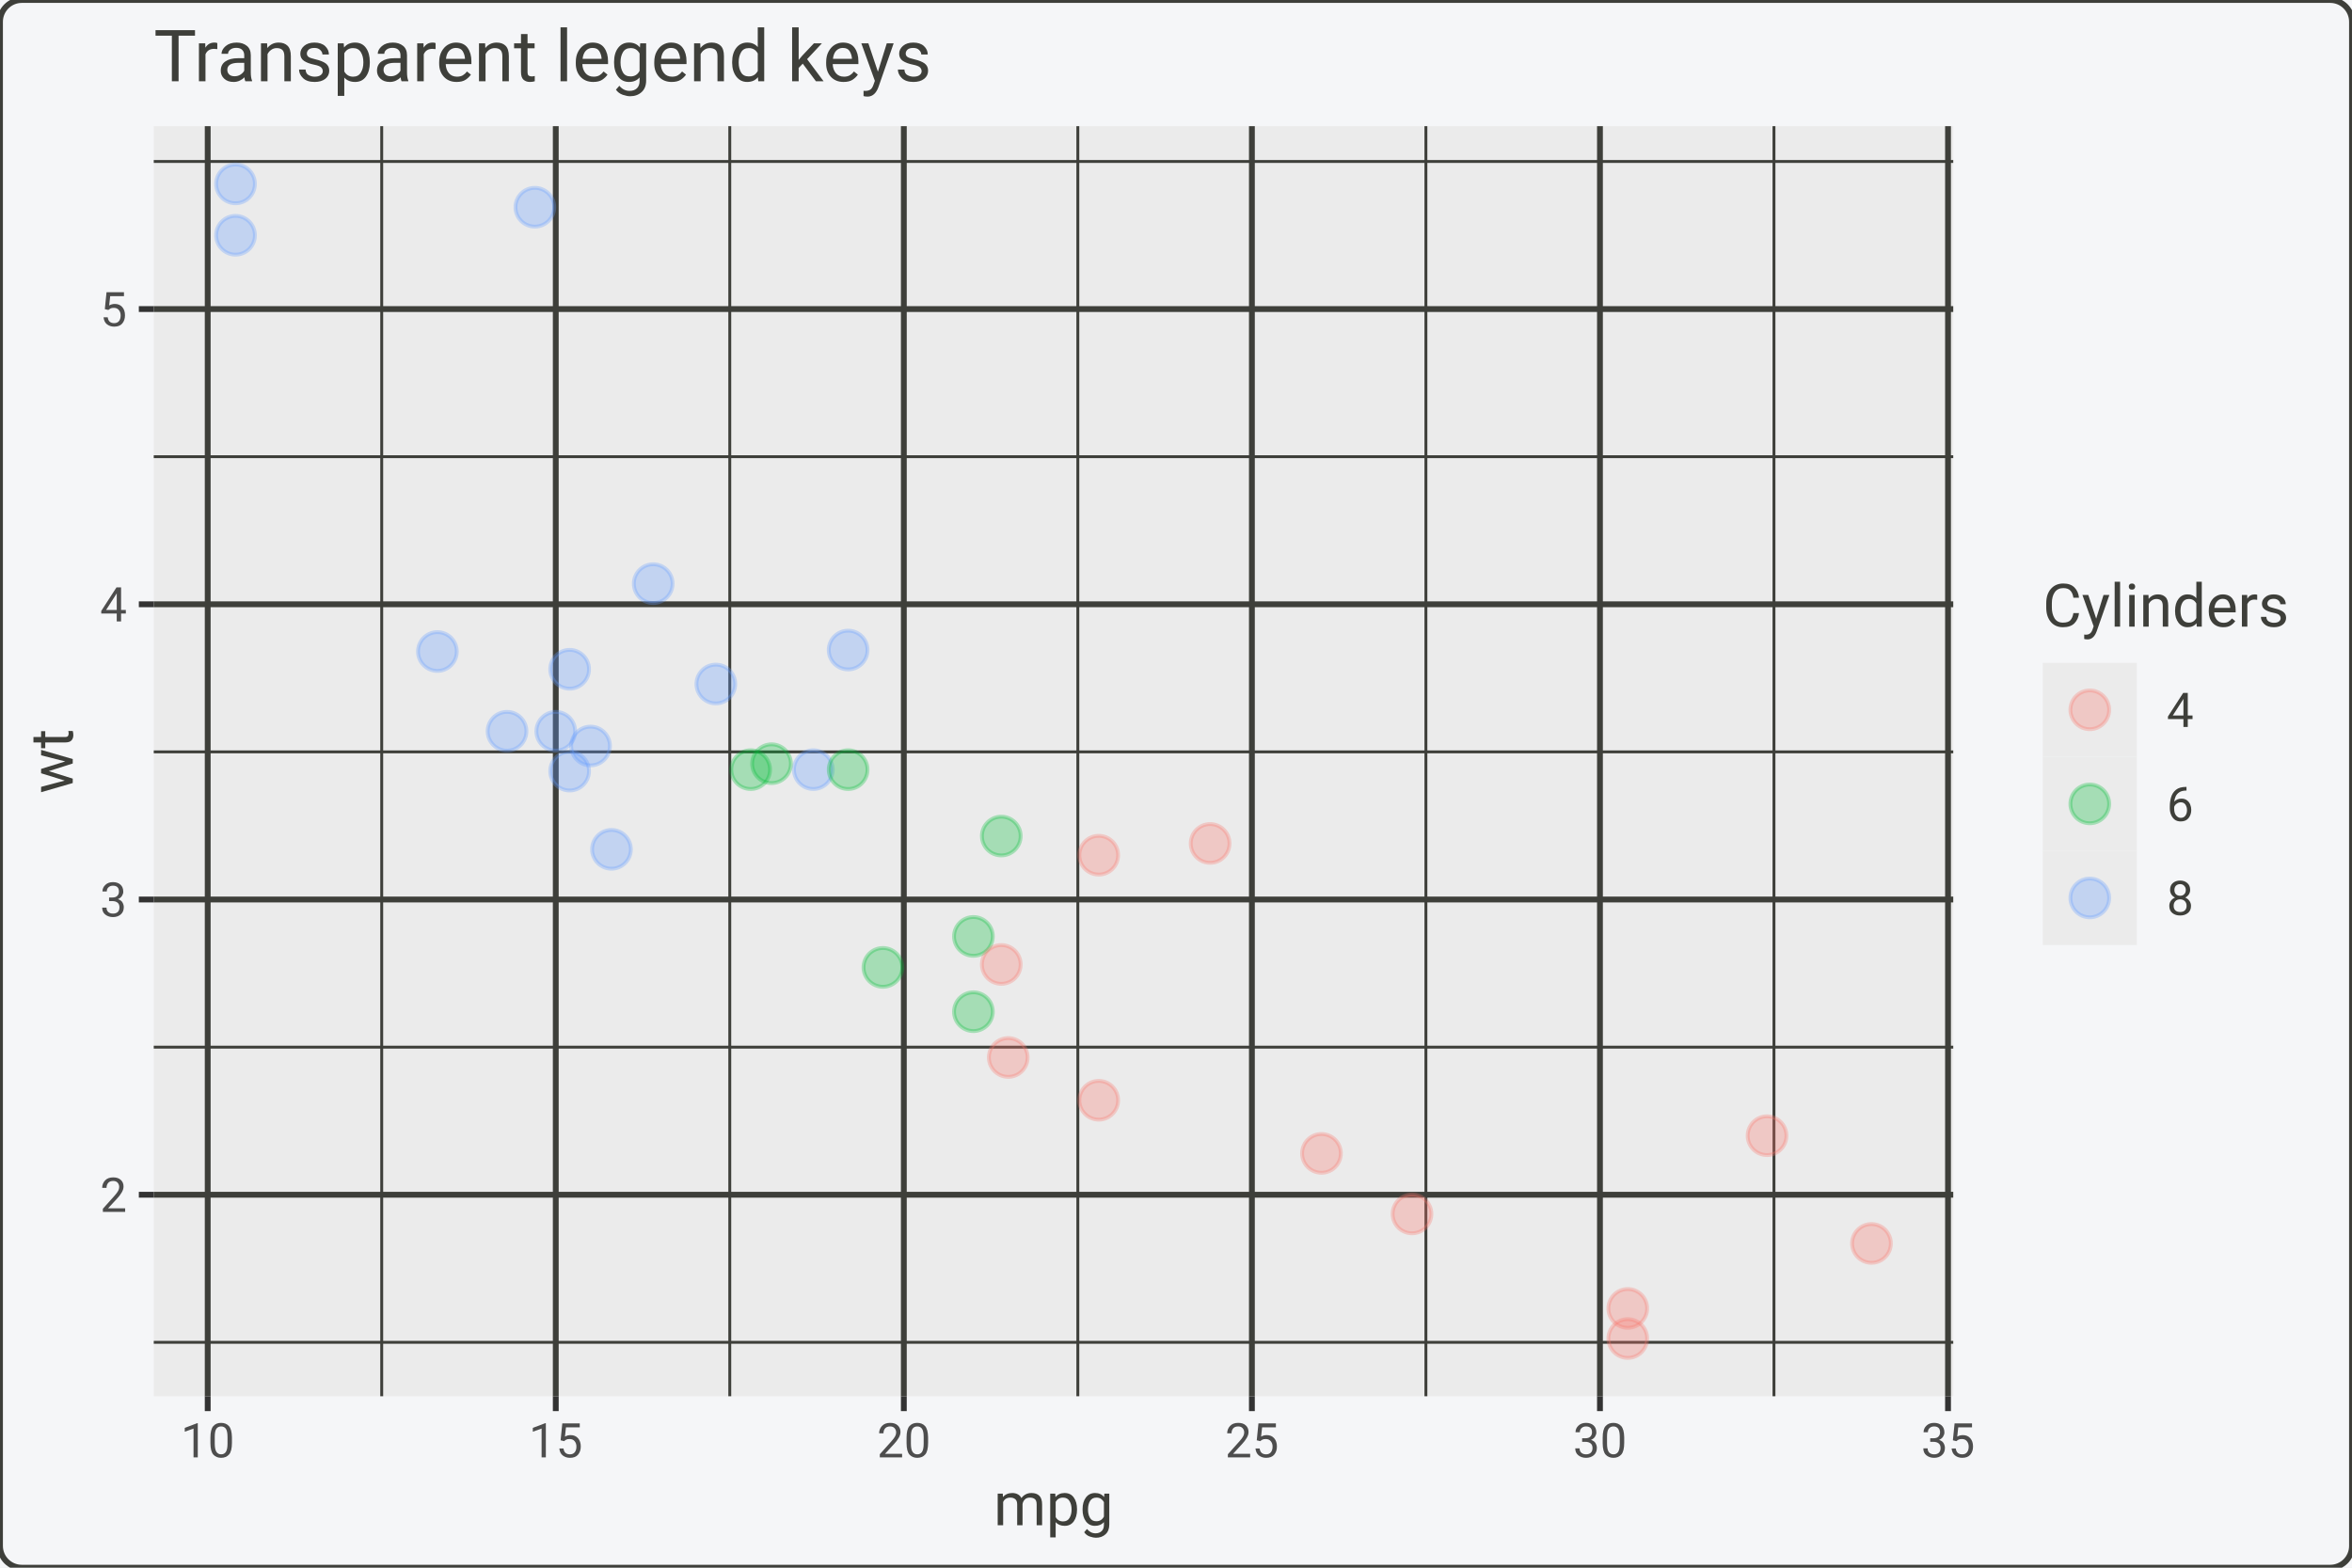
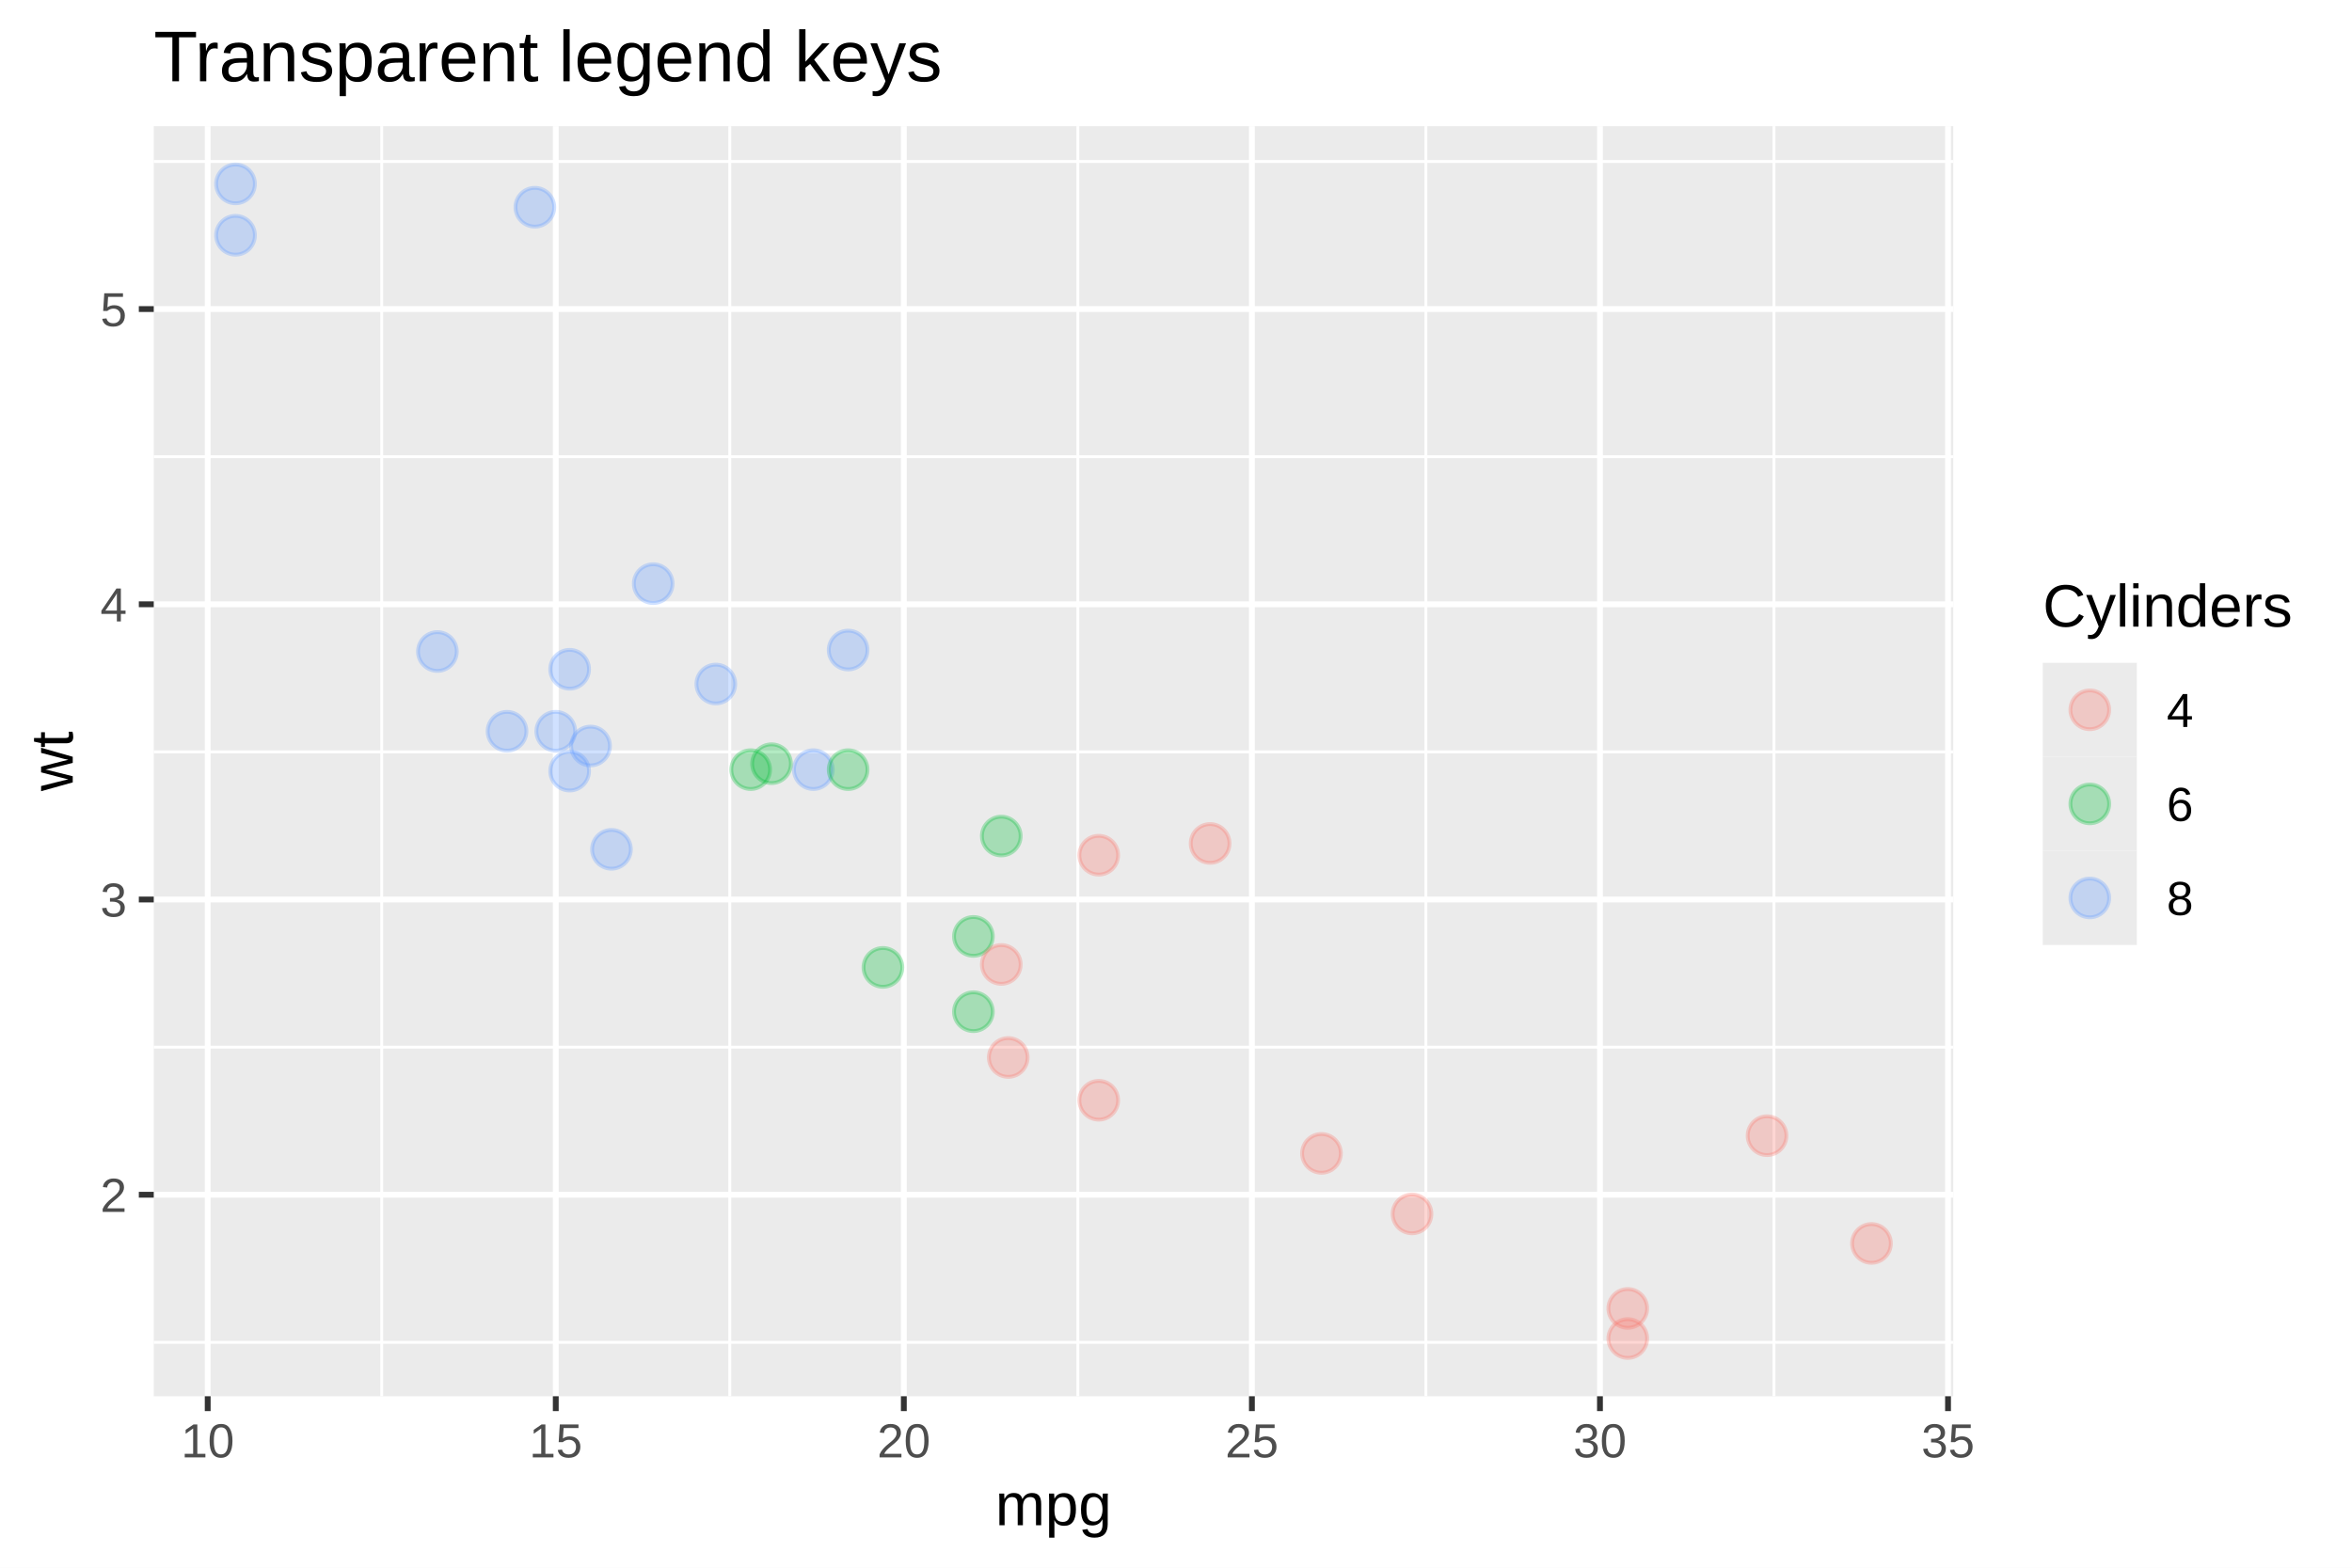
<svg xmlns="http://www.w3.org/2000/svg" width="432.00pt" height="288.00pt" viewBox="0 0 432.00 288.00">
  <g class="svglite">
    <defs>
      <style type="text/css">
-     /* theme-aware-processed */
-     .svglite line, .svglite polyline, .svglite polygon, .svglite path, .svglite circle {
+     .svglite line, .svglite polyline, .svglite polygon, .svglite path, .svglite rect, .svglite circle {
      fill: none;
-       stroke: #3E3F3A;
-       stroke-linecap: round;
-       stroke-linejoin: round;
-       stroke-miterlimit: 10.00;
-     }
-     .svglite &gt; g &gt; rect {
-       fill: none;
-       stroke: #3E3F3A;
+       stroke: #000000;
      stroke-linecap: round;
      stroke-linejoin: round;
      stroke-miterlimit: 10.00;
    }
    .svglite text {
      white-space: pre;
-       fill: #3E3F3A;
    }
    .svglite g.glyphgroup path {
      fill: inherit;
      stroke: none;
    }
  </style>
    </defs>
-     <rect class="svg-bg" width="100%" height="100%" style="stroke: none; fill: #F5F6F8;" />
+     <rect width="100%" height="100%" style="stroke: none; fill: none;" />
    <defs>
      <clipPath id="cpMC4wMHw0MzIuMDB8MC4wMHwyODguMDA=">
        <rect x="0.00" y="0.00" width="432.00" height="288.00" />
      </clipPath>
    </defs>
    <g clip-path="url(#cpMC4wMHw0MzIuMDB8MC4wMHwyODguMDA=)">
-       <rect rx="4" x="0" y="0.00" width="432.00" height="288.00" style="stroke-width: 1.07; stroke: #3E3F3A; fill: #F5F6F8;" />
+       <rect x="0" y="0.00" width="432.00" height="288.00" style="stroke-width: 1.07; stroke: #FFFFFF; fill: #FFFFFF;" />
    </g>
    <defs>
      <clipPath id="cpMjguMjR8MzU4Ljc2fDIzLjE4fDI1Ni41MA==">
        <rect x="28.24" y="23.18" width="330.52" height="233.33" />
      </clipPath>
    </defs>
    <g clip-path="url(#cpMjguMjR8MzU4Ljc2fDIzLjE4fDI1Ni41MA==)">
      <rect x="28.24" y="23.18" width="330.52" height="233.33" style="stroke-width: 1.07; stroke: none; fill: #EBEBEB;" />
-       <polyline points="28.24,246.60 358.76,246.60 " style="stroke-width: 0.53; stroke: #3E3F3A; stroke-linecap: butt;" />
-       <polyline points="28.24,192.37 358.76,192.37 " style="stroke-width: 0.53; stroke: #3E3F3A; stroke-linecap: butt;" />
-       <polyline points="28.24,138.13 358.76,138.13 " style="stroke-width: 0.53; stroke: #3E3F3A; stroke-linecap: butt;" />
-       <polyline points="28.24,83.90 358.76,83.90 " style="stroke-width: 0.53; stroke: #3E3F3A; stroke-linecap: butt;" />
-       <polyline points="28.24,29.66 358.76,29.66 " style="stroke-width: 0.53; stroke: #3E3F3A; stroke-linecap: butt;" />
-       <polyline points="70.11,256.50 70.11,23.18 " style="stroke-width: 0.53; stroke: #3E3F3A; stroke-linecap: butt;" />
-       <polyline points="134.04,256.50 134.04,23.18 " style="stroke-width: 0.53; stroke: #3E3F3A; stroke-linecap: butt;" />
-       <polyline points="197.97,256.50 197.97,23.18 " style="stroke-width: 0.53; stroke: #3E3F3A; stroke-linecap: butt;" />
-       <polyline points="261.90,256.50 261.90,23.18 " style="stroke-width: 0.53; stroke: #3E3F3A; stroke-linecap: butt;" />
-       <polyline points="325.83,256.50 325.83,23.18 " style="stroke-width: 0.53; stroke: #3E3F3A; stroke-linecap: butt;" />
-       <polyline points="28.24,219.49 358.76,219.49 " style="stroke-width: 1.07; stroke: #3E3F3A; stroke-linecap: butt;" />
-       <polyline points="28.24,165.25 358.76,165.25 " style="stroke-width: 1.07; stroke: #3E3F3A; stroke-linecap: butt;" />
-       <polyline points="28.24,111.01 358.76,111.01 " style="stroke-width: 1.07; stroke: #3E3F3A; stroke-linecap: butt;" />
-       <polyline points="28.24,56.78 358.76,56.78 " style="stroke-width: 1.07; stroke: #3E3F3A; stroke-linecap: butt;" />
-       <polyline points="38.15,256.50 38.15,23.18 " style="stroke-width: 1.07; stroke: #3E3F3A; stroke-linecap: butt;" />
-       <polyline points="102.08,256.50 102.08,23.18 " style="stroke-width: 1.07; stroke: #3E3F3A; stroke-linecap: butt;" />
-       <polyline points="166.01,256.50 166.01,23.18 " style="stroke-width: 1.07; stroke: #3E3F3A; stroke-linecap: butt;" />
-       <polyline points="229.94,256.50 229.94,23.18 " style="stroke-width: 1.07; stroke: #3E3F3A; stroke-linecap: butt;" />
-       <polyline points="293.87,256.50 293.87,23.18 " style="stroke-width: 1.07; stroke: #3E3F3A; stroke-linecap: butt;" />
-       <polyline points="357.80,256.50 357.80,23.18 " style="stroke-width: 1.07; stroke: #3E3F3A; stroke-linecap: butt;" />
+       <polyline points="28.24,246.60 358.76,246.60 " style="stroke-width: 0.53; stroke: #FFFFFF; stroke-linecap: butt;" />
+       <polyline points="28.24,192.37 358.76,192.37 " style="stroke-width: 0.53; stroke: #FFFFFF; stroke-linecap: butt;" />
+       <polyline points="28.24,138.13 358.76,138.13 " style="stroke-width: 0.53; stroke: #FFFFFF; stroke-linecap: butt;" />
+       <polyline points="28.24,83.90 358.76,83.90 " style="stroke-width: 0.53; stroke: #FFFFFF; stroke-linecap: butt;" />
+       <polyline points="28.24,29.66 358.76,29.66 " style="stroke-width: 0.53; stroke: #FFFFFF; stroke-linecap: butt;" />
+       <polyline points="70.11,256.50 70.11,23.18 " style="stroke-width: 0.53; stroke: #FFFFFF; stroke-linecap: butt;" />
+       <polyline points="134.04,256.50 134.04,23.18 " style="stroke-width: 0.53; stroke: #FFFFFF; stroke-linecap: butt;" />
+       <polyline points="197.97,256.50 197.97,23.18 " style="stroke-width: 0.53; stroke: #FFFFFF; stroke-linecap: butt;" />
+       <polyline points="261.90,256.50 261.90,23.18 " style="stroke-width: 0.53; stroke: #FFFFFF; stroke-linecap: butt;" />
+       <polyline points="325.83,256.50 325.83,23.18 " style="stroke-width: 0.53; stroke: #FFFFFF; stroke-linecap: butt;" />
+       <polyline points="28.24,219.49 358.76,219.49 " style="stroke-width: 1.07; stroke: #FFFFFF; stroke-linecap: butt;" />
+       <polyline points="28.24,165.25 358.76,165.25 " style="stroke-width: 1.07; stroke: #FFFFFF; stroke-linecap: butt;" />
+       <polyline points="28.24,111.01 358.76,111.01 " style="stroke-width: 1.07; stroke: #FFFFFF; stroke-linecap: butt;" />
+       <polyline points="28.24,56.78 358.76,56.78 " style="stroke-width: 1.07; stroke: #FFFFFF; stroke-linecap: butt;" />
+       <polyline points="38.15,256.50 38.15,23.18 " style="stroke-width: 1.07; stroke: #FFFFFF; stroke-linecap: butt;" />
+       <polyline points="102.08,256.50 102.08,23.18 " style="stroke-width: 1.07; stroke: #FFFFFF; stroke-linecap: butt;" />
+       <polyline points="166.01,256.50 166.01,23.18 " style="stroke-width: 1.07; stroke: #FFFFFF; stroke-linecap: butt;" />
+       <polyline points="229.94,256.50 229.94,23.18 " style="stroke-width: 1.07; stroke: #FFFFFF; stroke-linecap: butt;" />
+       <polyline points="293.87,256.50 293.87,23.18 " style="stroke-width: 1.07; stroke: #FFFFFF; stroke-linecap: butt;" />
+       <polyline points="357.80,256.50 357.80,23.18 " style="stroke-width: 1.07; stroke: #FFFFFF; stroke-linecap: butt;" />
      <circle cx="178.79" cy="185.86" r="3.56" style="stroke-width: 0.71; stroke: #00BA38; stroke-opacity: 0.30; fill: #00BA38; fill-opacity: 0.30;" />
      <circle cx="178.79" cy="172.03" r="3.56" style="stroke-width: 0.71; stroke: #00BA38; stroke-opacity: 0.30; fill: #00BA38; fill-opacity: 0.30;" />
      <circle cx="201.81" cy="202.13" r="3.56" style="stroke-width: 0.71; stroke: #F8766D; stroke-opacity: 0.30; fill: #F8766D; fill-opacity: 0.30;" />
      <circle cx="183.91" cy="153.59" r="3.56" style="stroke-width: 0.71; stroke: #00BA38; stroke-opacity: 0.30; fill: #00BA38; fill-opacity: 0.30;" />
      <circle cx="149.39" cy="141.39" r="3.56" style="stroke-width: 0.71; stroke: #619CFF; stroke-opacity: 0.30; fill: #619CFF; fill-opacity: 0.30;" />
      <circle cx="141.71" cy="140.30" r="3.56" style="stroke-width: 0.71; stroke: #00BA38; stroke-opacity: 0.30; fill: #00BA38; fill-opacity: 0.30;" />
      <circle cx="93.13" cy="134.34" r="3.56" style="stroke-width: 0.71; stroke: #619CFF; stroke-opacity: 0.30; fill: #619CFF; fill-opacity: 0.30;" />
      <circle cx="222.27" cy="154.95" r="3.56" style="stroke-width: 0.71; stroke: #F8766D; stroke-opacity: 0.30; fill: #F8766D; fill-opacity: 0.30;" />
      <circle cx="201.81" cy="157.11" r="3.56" style="stroke-width: 0.71; stroke: #F8766D; stroke-opacity: 0.30; fill: #F8766D; fill-opacity: 0.30;" />
      <circle cx="155.78" cy="141.39" r="3.56" style="stroke-width: 0.71; stroke: #00BA38; stroke-opacity: 0.30; fill: #00BA38; fill-opacity: 0.30;" />
      <circle cx="137.88" cy="141.39" r="3.56" style="stroke-width: 0.71; stroke: #00BA38; stroke-opacity: 0.30; fill: #00BA38; fill-opacity: 0.30;" />
      <circle cx="119.98" cy="107.22" r="3.56" style="stroke-width: 0.71; stroke: #619CFF; stroke-opacity: 0.30; fill: #619CFF; fill-opacity: 0.30;" />
      <circle cx="131.48" cy="125.66" r="3.56" style="stroke-width: 0.71; stroke: #619CFF; stroke-opacity: 0.30; fill: #619CFF; fill-opacity: 0.30;" />
      <circle cx="104.63" cy="122.95" r="3.56" style="stroke-width: 0.71; stroke: #619CFF; stroke-opacity: 0.30; fill: #619CFF; fill-opacity: 0.30;" />
      <circle cx="43.26" cy="43.22" r="3.56" style="stroke-width: 0.71; stroke: #619CFF; stroke-opacity: 0.30; fill: #619CFF; fill-opacity: 0.30;" />
      <circle cx="43.26" cy="33.78" r="3.56" style="stroke-width: 0.71; stroke: #619CFF; stroke-opacity: 0.30; fill: #619CFF; fill-opacity: 0.30;" />
      <circle cx="98.24" cy="38.07" r="3.56" style="stroke-width: 0.71; stroke: #619CFF; stroke-opacity: 0.30; fill: #619CFF; fill-opacity: 0.30;" />
      <circle cx="324.56" cy="208.64" r="3.56" style="stroke-width: 0.71; stroke: #F8766D; stroke-opacity: 0.30; fill: #F8766D; fill-opacity: 0.30;" />
      <circle cx="298.98" cy="240.37" r="3.56" style="stroke-width: 0.71; stroke: #F8766D; stroke-opacity: 0.30; fill: #F8766D; fill-opacity: 0.30;" />
      <circle cx="343.74" cy="228.43" r="3.56" style="stroke-width: 0.71; stroke: #F8766D; stroke-opacity: 0.30; fill: #F8766D; fill-opacity: 0.30;" />
      <circle cx="185.19" cy="194.27" r="3.56" style="stroke-width: 0.71; stroke: #F8766D; stroke-opacity: 0.30; fill: #F8766D; fill-opacity: 0.30;" />
      <circle cx="108.47" cy="137.05" r="3.56" style="stroke-width: 0.71; stroke: #619CFF; stroke-opacity: 0.30; fill: #619CFF; fill-opacity: 0.30;" />
      <circle cx="104.63" cy="141.66" r="3.56" style="stroke-width: 0.71; stroke: #619CFF; stroke-opacity: 0.30; fill: #619CFF; fill-opacity: 0.30;" />
      <circle cx="80.34" cy="119.69" r="3.56" style="stroke-width: 0.71; stroke: #619CFF; stroke-opacity: 0.30; fill: #619CFF; fill-opacity: 0.30;" />
      <circle cx="155.78" cy="119.42" r="3.56" style="stroke-width: 0.71; stroke: #619CFF; stroke-opacity: 0.30; fill: #619CFF; fill-opacity: 0.30;" />
      <circle cx="259.35" cy="223.01" r="3.56" style="stroke-width: 0.71; stroke: #F8766D; stroke-opacity: 0.30; fill: #F8766D; fill-opacity: 0.30;" />
      <circle cx="242.72" cy="211.89" r="3.56" style="stroke-width: 0.71; stroke: #F8766D; stroke-opacity: 0.30; fill: #F8766D; fill-opacity: 0.30;" />
      <circle cx="298.98" cy="245.90" r="3.56" style="stroke-width: 0.71; stroke: #F8766D; stroke-opacity: 0.30; fill: #F8766D; fill-opacity: 0.30;" />
      <circle cx="112.31" cy="156.03" r="3.56" style="stroke-width: 0.71; stroke: #619CFF; stroke-opacity: 0.30; fill: #619CFF; fill-opacity: 0.30;" />
      <circle cx="162.17" cy="177.72" r="3.56" style="stroke-width: 0.71; stroke: #00BA38; stroke-opacity: 0.30; fill: #00BA38; fill-opacity: 0.30;" />
      <circle cx="102.08" cy="134.34" r="3.56" style="stroke-width: 0.71; stroke: #619CFF; stroke-opacity: 0.30; fill: #619CFF; fill-opacity: 0.30;" />
      <circle cx="183.91" cy="177.18" r="3.56" style="stroke-width: 0.71; stroke: #F8766D; stroke-opacity: 0.30; fill: #F8766D; fill-opacity: 0.30;" />
    </g>
    <g clip-path="url(#cpMC4wMHw0MzIuMDB8MC4wMHwyODguMDA=)">
-       <text x="23.31" y="222.64" text-anchor="end" style="font-size: 8.80px;fill: #4D4D4D; font-family: &quot;Roboto&quot;, -apple-system, BlinkMacSystemFont, &quot;Segoe UI&quot;, system-ui, sans-serif;" textLength="4.89px" lengthAdjust="spacingAndGlyphs">2</text>
-       <text x="23.31" y="168.40" text-anchor="end" style="font-size: 8.80px;fill: #4D4D4D; font-family: &quot;Roboto&quot;, -apple-system, BlinkMacSystemFont, &quot;Segoe UI&quot;, system-ui, sans-serif;" textLength="4.89px" lengthAdjust="spacingAndGlyphs">3</text>
-       <text x="23.31" y="114.16" text-anchor="end" style="font-size: 8.80px;fill: #4D4D4D; font-family: &quot;Roboto&quot;, -apple-system, BlinkMacSystemFont, &quot;Segoe UI&quot;, system-ui, sans-serif;" textLength="4.89px" lengthAdjust="spacingAndGlyphs">4</text>
-       <text x="23.31" y="59.93" text-anchor="end" style="font-size: 8.80px;fill: #4D4D4D; font-family: &quot;Roboto&quot;, -apple-system, BlinkMacSystemFont, &quot;Segoe UI&quot;, system-ui, sans-serif;" textLength="4.89px" lengthAdjust="spacingAndGlyphs">5</text>
+       <text x="23.31" y="222.64" text-anchor="end" style="font-size: 8.80px;fill: #4D4D4D; font-family: &quot;Arial&quot;;" textLength="4.89px" lengthAdjust="spacingAndGlyphs">2</text>
+       <text x="23.31" y="168.40" text-anchor="end" style="font-size: 8.80px;fill: #4D4D4D; font-family: &quot;Arial&quot;;" textLength="4.89px" lengthAdjust="spacingAndGlyphs">3</text>
+       <text x="23.31" y="114.16" text-anchor="end" style="font-size: 8.80px;fill: #4D4D4D; font-family: &quot;Arial&quot;;" textLength="4.89px" lengthAdjust="spacingAndGlyphs">4</text>
+       <text x="23.31" y="59.93" text-anchor="end" style="font-size: 8.80px;fill: #4D4D4D; font-family: &quot;Arial&quot;;" textLength="4.89px" lengthAdjust="spacingAndGlyphs">5</text>
      <polyline points="25.50,219.49 28.24,219.49 " style="stroke-width: 1.07; stroke: #333333; stroke-linecap: butt;" />
      <polyline points="25.50,165.25 28.24,165.25 " style="stroke-width: 1.07; stroke: #333333; stroke-linecap: butt;" />
      <polyline points="25.50,111.01 28.24,111.01 " style="stroke-width: 1.07; stroke: #333333; stroke-linecap: butt;" />
      <polyline points="25.50,56.78 28.24,56.78 " style="stroke-width: 1.07; stroke: #333333; stroke-linecap: butt;" />
      <polyline points="38.15,259.24 38.15,256.50 " style="stroke-width: 1.07; stroke: #333333; stroke-linecap: butt;" />
      <polyline points="102.08,259.24 102.08,256.50 " style="stroke-width: 1.07; stroke: #333333; stroke-linecap: butt;" />
      <polyline points="166.01,259.24 166.01,256.50 " style="stroke-width: 1.07; stroke: #333333; stroke-linecap: butt;" />
      <polyline points="229.94,259.24 229.94,256.50 " style="stroke-width: 1.07; stroke: #333333; stroke-linecap: butt;" />
      <polyline points="293.87,259.24 293.87,256.50 " style="stroke-width: 1.07; stroke: #333333; stroke-linecap: butt;" />
      <polyline points="357.80,259.24 357.80,256.50 " style="stroke-width: 1.07; stroke: #333333; stroke-linecap: butt;" />
-       <text x="38.15" y="267.74" text-anchor="middle" style="font-size: 8.80px;fill: #4D4D4D; font-family: &quot;Roboto&quot;, -apple-system, BlinkMacSystemFont, &quot;Segoe UI&quot;, system-ui, sans-serif;" textLength="9.78px" lengthAdjust="spacingAndGlyphs">10</text>
-       <text x="102.08" y="267.74" text-anchor="middle" style="font-size: 8.80px;fill: #4D4D4D; font-family: &quot;Roboto&quot;, -apple-system, BlinkMacSystemFont, &quot;Segoe UI&quot;, system-ui, sans-serif;" textLength="9.78px" lengthAdjust="spacingAndGlyphs">15</text>
-       <text x="166.01" y="267.74" text-anchor="middle" style="font-size: 8.80px;fill: #4D4D4D; font-family: &quot;Roboto&quot;, -apple-system, BlinkMacSystemFont, &quot;Segoe UI&quot;, system-ui, sans-serif;" textLength="9.78px" lengthAdjust="spacingAndGlyphs">20</text>
-       <text x="229.94" y="267.74" text-anchor="middle" style="font-size: 8.80px;fill: #4D4D4D; font-family: &quot;Roboto&quot;, -apple-system, BlinkMacSystemFont, &quot;Segoe UI&quot;, system-ui, sans-serif;" textLength="9.78px" lengthAdjust="spacingAndGlyphs">25</text>
-       <text x="293.87" y="267.74" text-anchor="middle" style="font-size: 8.80px;fill: #4D4D4D; font-family: &quot;Roboto&quot;, -apple-system, BlinkMacSystemFont, &quot;Segoe UI&quot;, system-ui, sans-serif;" textLength="9.78px" lengthAdjust="spacingAndGlyphs">30</text>
-       <text x="357.80" y="267.74" text-anchor="middle" style="font-size: 8.80px;fill: #4D4D4D; font-family: &quot;Roboto&quot;, -apple-system, BlinkMacSystemFont, &quot;Segoe UI&quot;, system-ui, sans-serif;" textLength="9.78px" lengthAdjust="spacingAndGlyphs">35</text>
-       <text x="193.50" y="280.20" text-anchor="middle" style="font-size: 11.00px; font-family: &quot;Roboto&quot;, -apple-system, BlinkMacSystemFont, &quot;Segoe UI&quot;, system-ui, sans-serif;" textLength="21.41px" lengthAdjust="spacingAndGlyphs">mpg</text>
-       <text transform="translate(13.36,139.84) rotate(-90)" text-anchor="middle" style="font-size: 11.00px; font-family: &quot;Roboto&quot;, -apple-system, BlinkMacSystemFont, &quot;Segoe UI&quot;, system-ui, sans-serif;" textLength="11.00px" lengthAdjust="spacingAndGlyphs">wt</text>
-       <rect rx="4" x="369.72" y="100.60" width="56.80" height="78.47" style="stroke-width: 1.07; stroke: none; fill: #F5F6F8;" />
-       <text x="375.20" y="115.12" style="font-size: 11.00px; font-family: &quot;Roboto&quot;, -apple-system, BlinkMacSystemFont, &quot;Segoe UI&quot;, system-ui, sans-serif;" textLength="45.84px" lengthAdjust="spacingAndGlyphs">Cylinders</text>
+       <text x="38.15" y="267.74" text-anchor="middle" style="font-size: 8.80px;fill: #4D4D4D; font-family: &quot;Arial&quot;;" textLength="9.78px" lengthAdjust="spacingAndGlyphs">10</text>
+       <text x="102.08" y="267.74" text-anchor="middle" style="font-size: 8.80px;fill: #4D4D4D; font-family: &quot;Arial&quot;;" textLength="9.78px" lengthAdjust="spacingAndGlyphs">15</text>
+       <text x="166.01" y="267.74" text-anchor="middle" style="font-size: 8.80px;fill: #4D4D4D; font-family: &quot;Arial&quot;;" textLength="9.78px" lengthAdjust="spacingAndGlyphs">20</text>
+       <text x="229.94" y="267.74" text-anchor="middle" style="font-size: 8.80px;fill: #4D4D4D; font-family: &quot;Arial&quot;;" textLength="9.78px" lengthAdjust="spacingAndGlyphs">25</text>
+       <text x="293.87" y="267.74" text-anchor="middle" style="font-size: 8.80px;fill: #4D4D4D; font-family: &quot;Arial&quot;;" textLength="9.78px" lengthAdjust="spacingAndGlyphs">30</text>
+       <text x="357.80" y="267.74" text-anchor="middle" style="font-size: 8.80px;fill: #4D4D4D; font-family: &quot;Arial&quot;;" textLength="9.78px" lengthAdjust="spacingAndGlyphs">35</text>
+       <text x="193.50" y="280.20" text-anchor="middle" style="font-size: 11.00px; font-family: &quot;Arial&quot;;" textLength="21.41px" lengthAdjust="spacingAndGlyphs">mpg</text>
+       <text transform="translate(13.36,139.84) rotate(-90)" text-anchor="middle" style="font-size: 11.00px; font-family: &quot;Arial&quot;;" textLength="11.00px" lengthAdjust="spacingAndGlyphs">wt</text>
+       <rect x="369.72" y="100.60" width="56.80" height="78.47" style="stroke-width: 1.07; stroke: none; fill: #FFFFFF;" />
+       <text x="375.20" y="115.12" style="font-size: 11.00px; font-family: &quot;Arial&quot;;" textLength="45.84px" lengthAdjust="spacingAndGlyphs">Cylinders</text>
      <rect x="375.20" y="121.76" width="17.28" height="17.28" style="stroke-width: 1.07; stroke: none; fill: #EBEBEB;" />
      <circle cx="383.84" cy="130.40" r="3.56" style="stroke-width: 0.71; stroke: #F8766D; stroke-opacity: 0.30; fill: #F8766D; fill-opacity: 0.30;" />
      <rect x="375.20" y="139.04" width="17.28" height="17.28" style="stroke-width: 1.07; stroke: none; fill: #EBEBEB;" />
      <circle cx="383.84" cy="147.68" r="3.56" style="stroke-width: 0.71; stroke: #00BA38; stroke-opacity: 0.30; fill: #00BA38; fill-opacity: 0.30;" />
      <rect x="375.20" y="156.32" width="17.28" height="17.28" style="stroke-width: 1.07; stroke: none; fill: #EBEBEB;" />
      <circle cx="383.84" cy="164.96" r="3.56" style="stroke-width: 0.71; stroke: #619CFF; stroke-opacity: 0.30; fill: #619CFF; fill-opacity: 0.30;" />
-       <text x="397.96" y="133.55" style="font-size: 8.80px; font-family: &quot;Roboto&quot;, -apple-system, BlinkMacSystemFont, &quot;Segoe UI&quot;, system-ui, sans-serif;" textLength="4.89px" lengthAdjust="spacingAndGlyphs">4</text>
-       <text x="397.96" y="150.83" style="font-size: 8.80px; font-family: &quot;Roboto&quot;, -apple-system, BlinkMacSystemFont, &quot;Segoe UI&quot;, system-ui, sans-serif;" textLength="4.89px" lengthAdjust="spacingAndGlyphs">6</text>
-       <text x="397.96" y="168.11" style="font-size: 8.80px; font-family: &quot;Roboto&quot;, -apple-system, BlinkMacSystemFont, &quot;Segoe UI&quot;, system-ui, sans-serif;" textLength="4.89px" lengthAdjust="spacingAndGlyphs">8</text>
-       <text x="28.24" y="14.93" style="font-size: 13.20px; font-family: &quot;Roboto&quot;, -apple-system, BlinkMacSystemFont, &quot;Segoe UI&quot;, system-ui, sans-serif;" textLength="144.58px" lengthAdjust="spacingAndGlyphs">Transparent legend keys</text>
+       <text x="397.96" y="133.55" style="font-size: 8.80px; font-family: &quot;Arial&quot;;" textLength="4.89px" lengthAdjust="spacingAndGlyphs">4</text>
+       <text x="397.96" y="150.83" style="font-size: 8.80px; font-family: &quot;Arial&quot;;" textLength="4.89px" lengthAdjust="spacingAndGlyphs">6</text>
+       <text x="397.96" y="168.11" style="font-size: 8.80px; font-family: &quot;Arial&quot;;" textLength="4.89px" lengthAdjust="spacingAndGlyphs">8</text>
+       <text x="28.24" y="14.93" style="font-size: 13.20px; font-family: &quot;Arial&quot;;" textLength="144.58px" lengthAdjust="spacingAndGlyphs">Transparent legend keys</text>
    </g>
  </g>
</svg>
